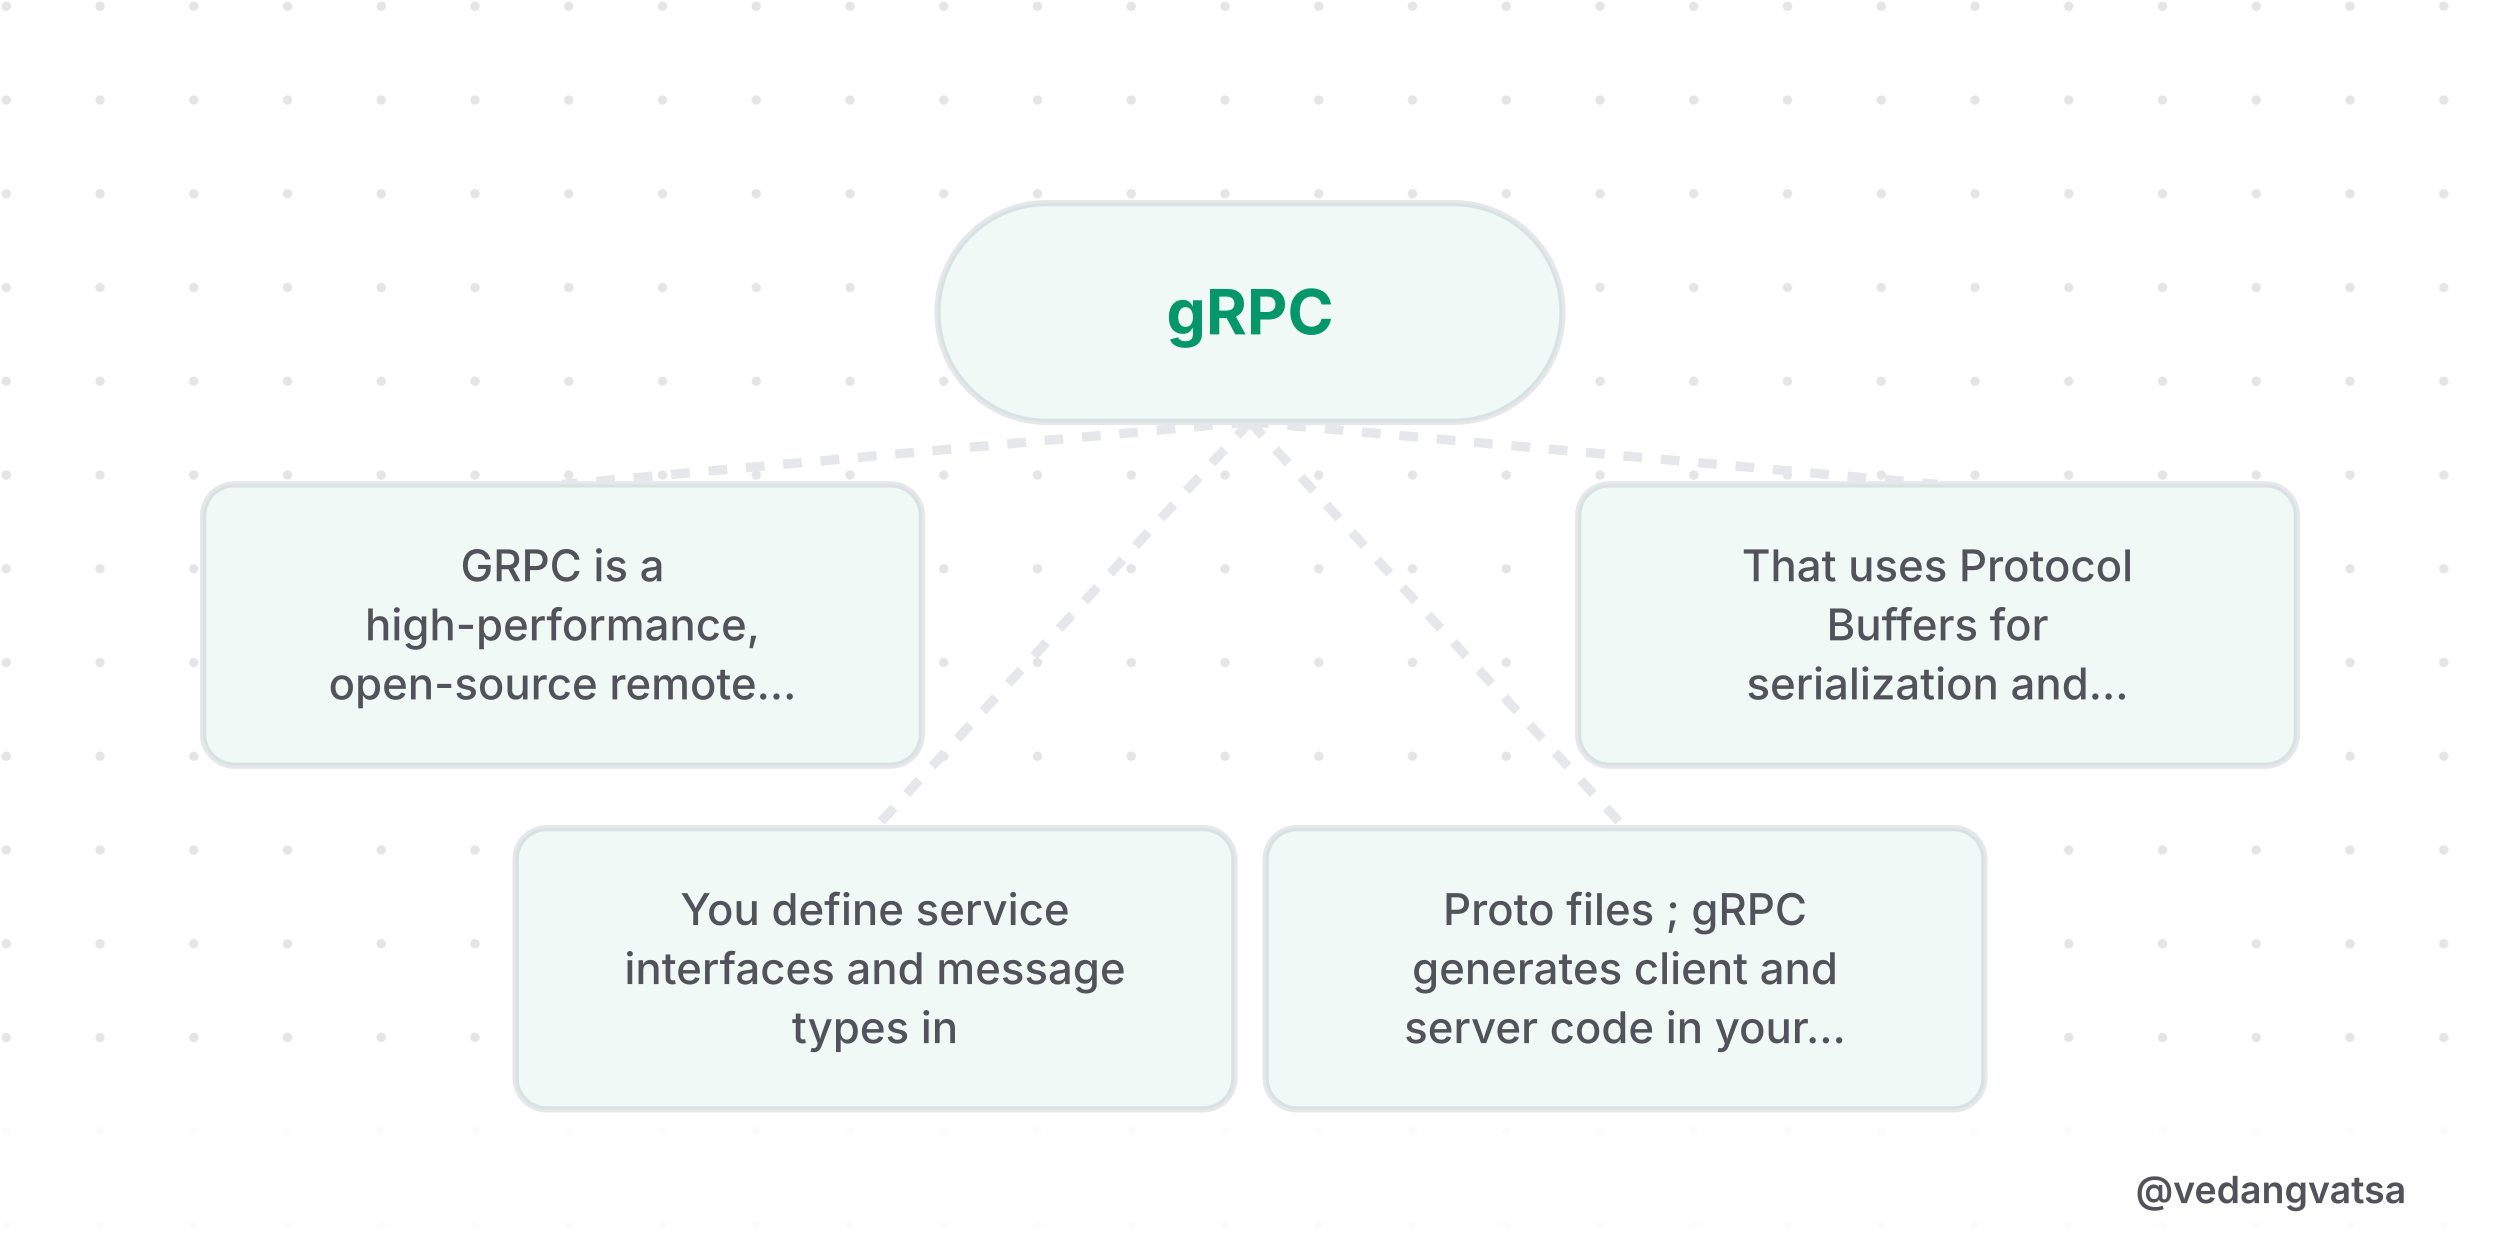
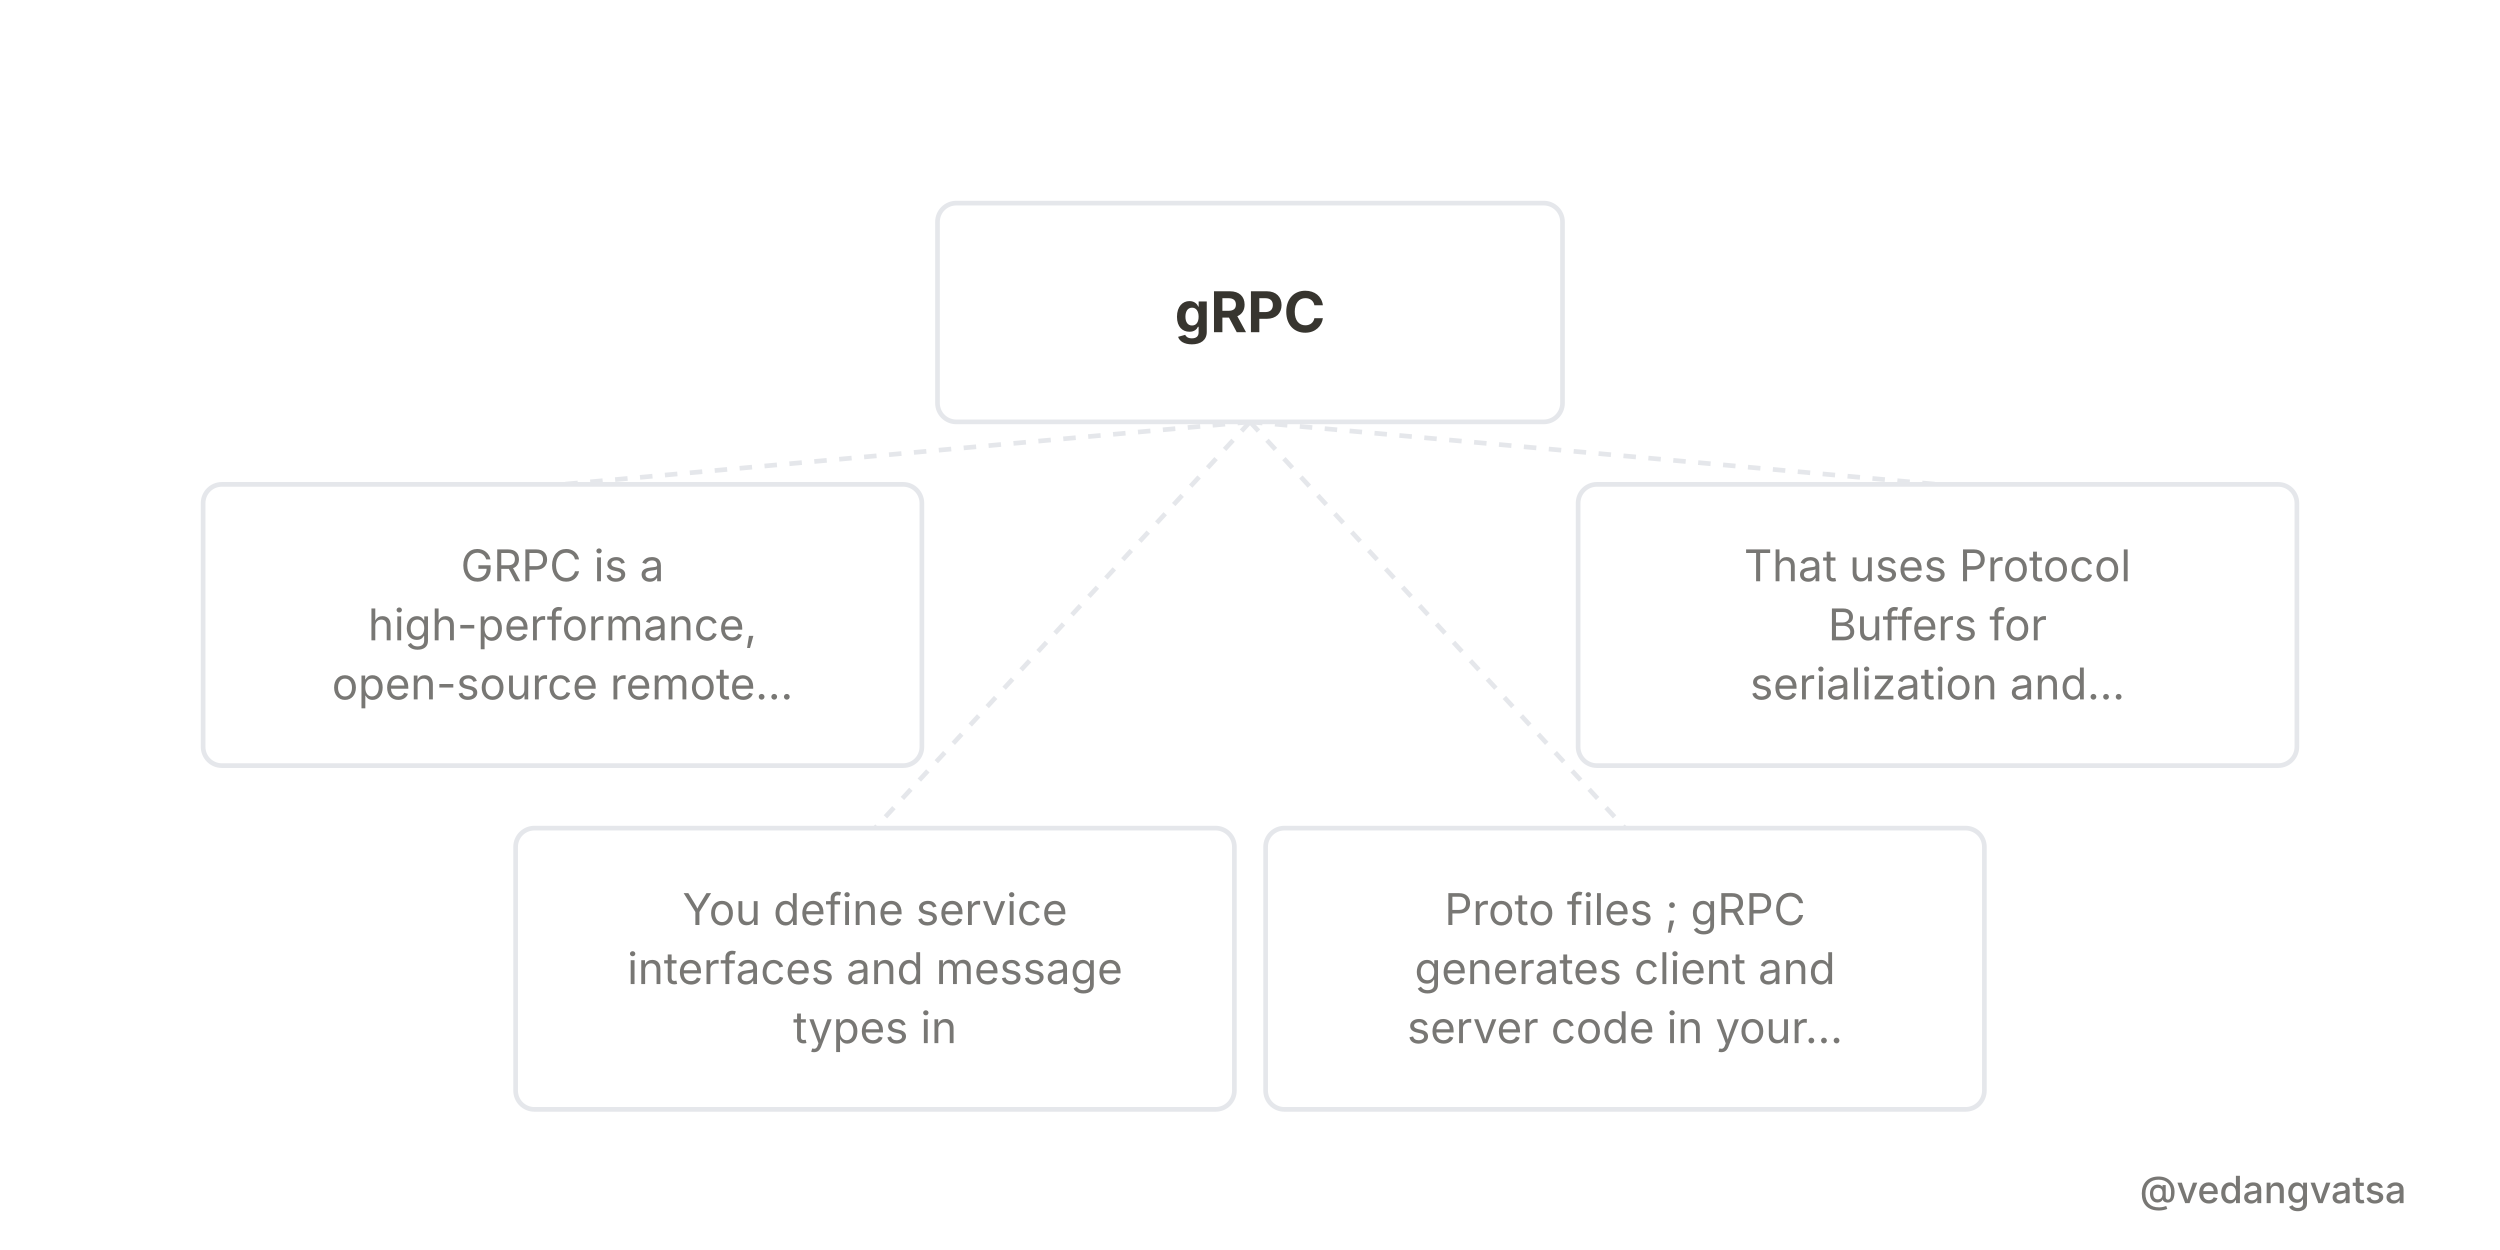
<svg xmlns="http://www.w3.org/2000/svg" viewBox="0 0 800 400" width="800" height="400" style="background-color:#ffffff">
  <defs>
-     <pattern id="grid" width="30" height="30" patternUnits="userSpaceOnUse">
-       <circle cx="2" cy="2" r="1.5" fill="#52525b" opacity="0.15" />
-     </pattern>
-     <marker id="arrow" markerWidth="12" markerHeight="12" refX="10" refY="6" orient="auto">
-       <path d="M 0 0 L 12 6 L 0 12 z" fill="#059669" />
+     <marker id="arrow" markerWidth="6" markerHeight="6" refX="5" refY="3" orient="auto">
+       <path d="M 0 0 L 6 3 L 0 6 z" fill="#059669" />
    </marker>
  </defs>
  <rect width="800" height="400" fill="#ffffff" />
-   <rect width="800" height="400" fill="url(#grid)" />
  <g>
-     <path d="M 400 135 L 180 155" fill="none" stroke="#e5e7eb" stroke-width="3" stroke-dasharray="6 6" />
-     <rect x="65" y="155" width="230" height="90" rx="10" fill="#ffffff" stroke="#e5e7eb" stroke-width="2" />
-     <rect x="65" y="155" width="230" height="90" rx="10" fill="rgba(5,150,105,0.06)" />
-     <text x="180" y="186" font-family="'Inter',sans-serif" font-weight="500" font-size="14" fill="#52525b" text-anchor="middle">GRPC is a</text>
-     <text x="180" y="204.9" font-family="'Inter',sans-serif" font-weight="500" font-size="14" fill="#52525b" text-anchor="middle">high-performance,</text>
-     <text x="180" y="223.8" font-family="'Inter',sans-serif" font-weight="500" font-size="14" fill="#52525b" text-anchor="middle">open-source remote...</text>
-     <path d="M 400 135 L 620 155" fill="none" stroke="#e5e7eb" stroke-width="3" stroke-dasharray="6 6" />
-     <rect x="505" y="155" width="230" height="90" rx="10" fill="#ffffff" stroke="#e5e7eb" stroke-width="2" />
-     <rect x="505" y="155" width="230" height="90" rx="10" fill="rgba(5,150,105,0.06)" />
-     <text x="620" y="186" font-family="'Inter',sans-serif" font-weight="500" font-size="14" fill="#52525b" text-anchor="middle">That uses Protocol</text>
-     <text x="620" y="204.9" font-family="'Inter',sans-serif" font-weight="500" font-size="14" fill="#52525b" text-anchor="middle">Buffers for</text>
-     <text x="620" y="223.8" font-family="'Inter',sans-serif" font-weight="500" font-size="14" fill="#52525b" text-anchor="middle">serialization and...</text>
-     <path d="M 400 135 L 280 265" fill="none" stroke="#e5e7eb" stroke-width="3" stroke-dasharray="6 6" />
-     <rect x="165" y="265" width="230" height="90" rx="10" fill="#ffffff" stroke="#e5e7eb" stroke-width="2" />
-     <rect x="165" y="265" width="230" height="90" rx="10" fill="rgba(5,150,105,0.06)" />
-     <text x="280" y="296" font-family="'Inter',sans-serif" font-weight="500" font-size="14" fill="#52525b" text-anchor="middle">You define service</text>
-     <text x="280" y="314.9" font-family="'Inter',sans-serif" font-weight="500" font-size="14" fill="#52525b" text-anchor="middle">interfaces and message</text>
-     <text x="280" y="333.8" font-family="'Inter',sans-serif" font-weight="500" font-size="14" fill="#52525b" text-anchor="middle">types in</text>
-     <path d="M 400 135 L 520 265" fill="none" stroke="#e5e7eb" stroke-width="3" stroke-dasharray="6 6" />
-     <rect x="405" y="265" width="230" height="90" rx="10" fill="#ffffff" stroke="#e5e7eb" stroke-width="2" />
-     <rect x="405" y="265" width="230" height="90" rx="10" fill="rgba(5,150,105,0.06)" />
-     <text x="520" y="296" font-family="'Inter',sans-serif" font-weight="500" font-size="14" fill="#52525b" text-anchor="middle">Proto files ; gRPC</text>
-     <text x="520" y="314.9" font-family="'Inter',sans-serif" font-weight="500" font-size="14" fill="#52525b" text-anchor="middle">generates client and</text>
-     <text x="520" y="333.8" font-family="'Inter',sans-serif" font-weight="500" font-size="14" fill="#52525b" text-anchor="middle">server code in your...</text>
-     <rect x="300" y="65" width="200" height="70" rx="35" fill="#ffffff" stroke="#e5e7eb" stroke-width="2" />
-     <rect x="300" y="65" width="200" height="70" rx="35" fill="rgba(5,150,105,0.06)" />
-     <text x="400" y="107" font-family="'Inter',sans-serif" font-weight="700" font-size="20" fill="#059669" text-anchor="middle">gRPC</text>
+     <path d="M 400 135 L 180 155" fill="none" stroke="#e5e7eb" stroke-width="1.5" stroke-dasharray="4 4" />
+     <rect x="65" y="155" width="230" height="90" rx="6" fill="#ffffff" stroke="#e5e7eb" stroke-width="1.5" />
+     <text x="180" y="186" font-family="'Inter',sans-serif" font-weight="400" font-size="14" fill="#787774" text-anchor="middle">GRPC is a</text>
+     <text x="180" y="204.9" font-family="'Inter',sans-serif" font-weight="400" font-size="14" fill="#787774" text-anchor="middle">high-performance,</text>
+     <text x="180" y="223.8" font-family="'Inter',sans-serif" font-weight="400" font-size="14" fill="#787774" text-anchor="middle">open-source remote...</text>
+     <path d="M 400 135 L 620 155" fill="none" stroke="#e5e7eb" stroke-width="1.5" stroke-dasharray="4 4" />
+     <rect x="505" y="155" width="230" height="90" rx="6" fill="#ffffff" stroke="#e5e7eb" stroke-width="1.5" />
+     <text x="620" y="186" font-family="'Inter',sans-serif" font-weight="400" font-size="14" fill="#787774" text-anchor="middle">That uses Protocol</text>
+     <text x="620" y="204.9" font-family="'Inter',sans-serif" font-weight="400" font-size="14" fill="#787774" text-anchor="middle">Buffers for</text>
+     <text x="620" y="223.8" font-family="'Inter',sans-serif" font-weight="400" font-size="14" fill="#787774" text-anchor="middle">serialization and...</text>
+     <path d="M 400 135 L 280 265" fill="none" stroke="#e5e7eb" stroke-width="1.5" stroke-dasharray="4 4" />
+     <rect x="165" y="265" width="230" height="90" rx="6" fill="#ffffff" stroke="#e5e7eb" stroke-width="1.5" />
+     <text x="280" y="296" font-family="'Inter',sans-serif" font-weight="400" font-size="14" fill="#787774" text-anchor="middle">You define service</text>
+     <text x="280" y="314.9" font-family="'Inter',sans-serif" font-weight="400" font-size="14" fill="#787774" text-anchor="middle">interfaces and message</text>
+     <text x="280" y="333.8" font-family="'Inter',sans-serif" font-weight="400" font-size="14" fill="#787774" text-anchor="middle">types in</text>
+     <path d="M 400 135 L 520 265" fill="none" stroke="#e5e7eb" stroke-width="1.5" stroke-dasharray="4 4" />
+     <rect x="405" y="265" width="230" height="90" rx="6" fill="#ffffff" stroke="#e5e7eb" stroke-width="1.5" />
+     <text x="520" y="296" font-family="'Inter',sans-serif" font-weight="400" font-size="14" fill="#787774" text-anchor="middle">Proto files ; gRPC</text>
+     <text x="520" y="314.9" font-family="'Inter',sans-serif" font-weight="400" font-size="14" fill="#787774" text-anchor="middle">generates client and</text>
+     <text x="520" y="333.8" font-family="'Inter',sans-serif" font-weight="400" font-size="14" fill="#787774" text-anchor="middle">server code in your...</text>
+     <rect x="300" y="65" width="200" height="70" rx="6" fill="#ffffff" stroke="#e5e7eb" stroke-width="1.5" />
+     <text x="400" y="106.3" font-family="'Inter',sans-serif" font-weight="700" font-size="18" fill="#37352f" text-anchor="middle">gRPC</text>
  </g>
  <rect x="0" y="360" width="800" height="40" fill="#ffffff" opacity="0.9" />
-   <text x="770" y="385" font-family="'Inter',sans-serif" font-weight="600" font-size="12" fill="#52525b" text-anchor="end">@vedangvatsa</text>
+   <text x="770" y="385" font-family="'Inter',sans-serif" font-weight="500" font-size="12" fill="#787774" text-anchor="end">@vedangvatsa</text>
</svg>
